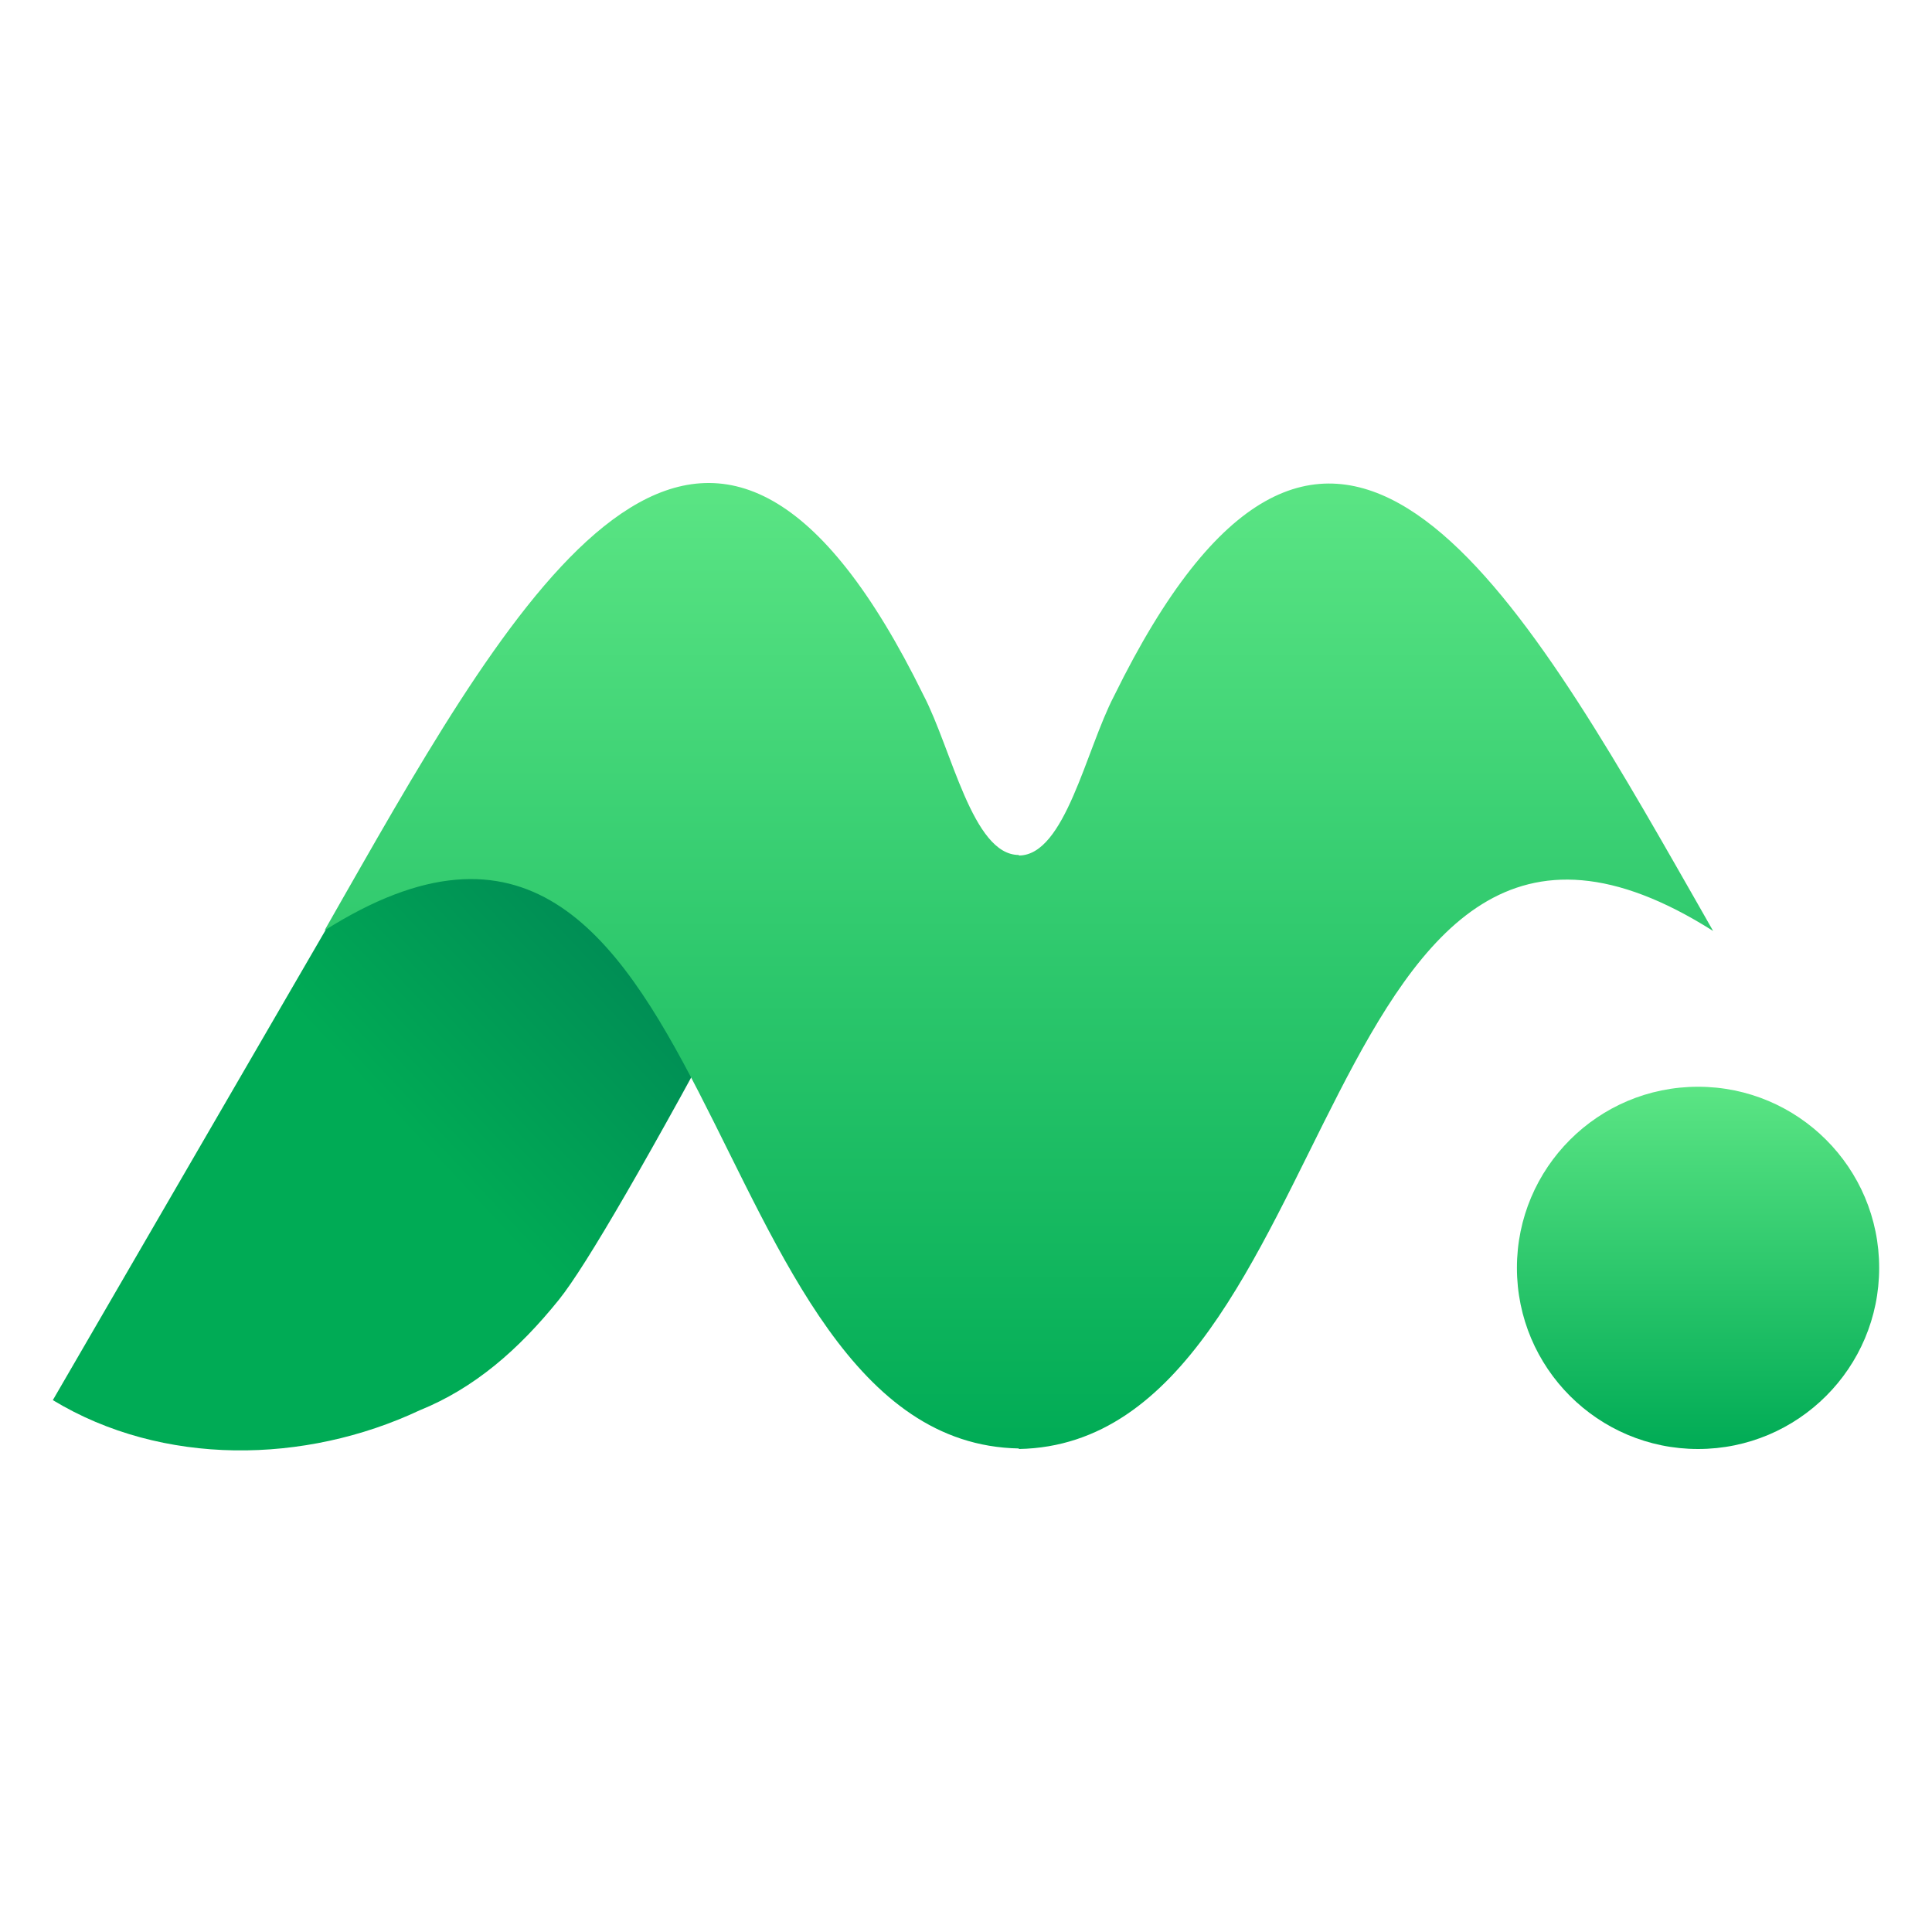
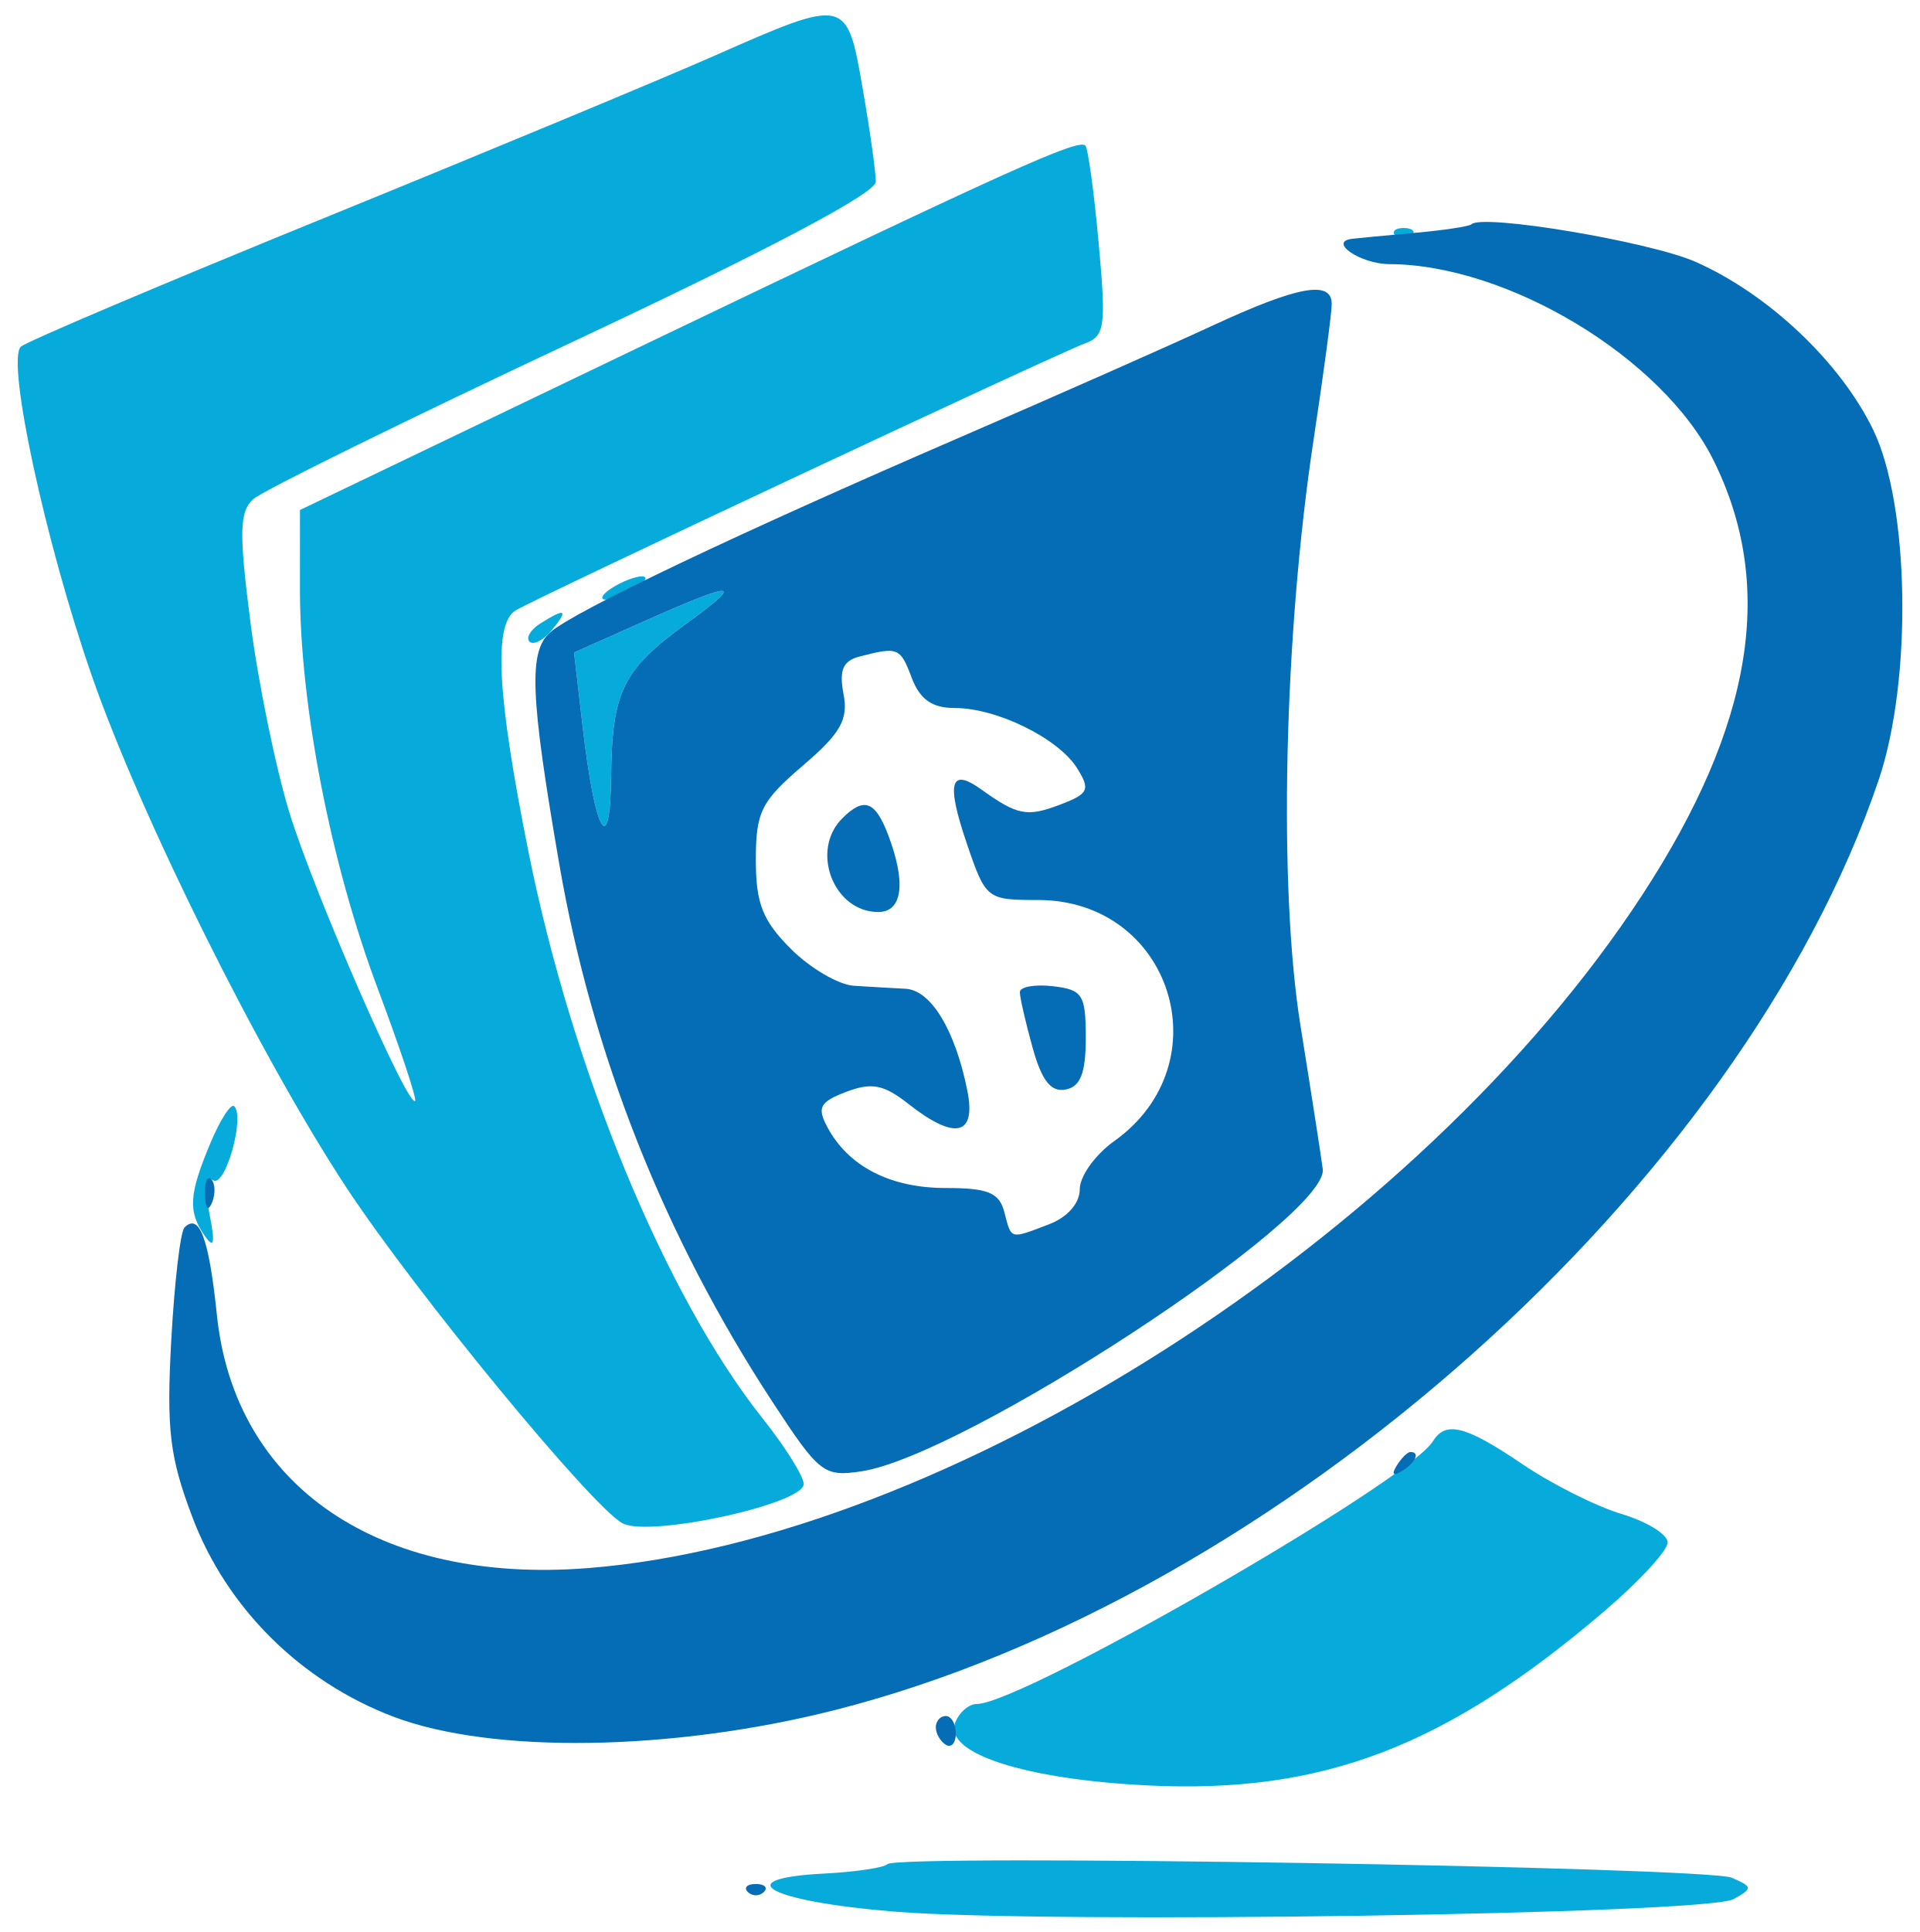
- <svg xmlns="http://www.w3.org/2000/svg" height="512" viewBox="0 0 512 512" width="512">
-   <linearGradient id="a" x1="100%" x2="50%" y1="5.663%" y2="50%">
-     <stop offset="0" stop-color="#007b55" />
-     <stop offset="1" stop-color="#00ab55" />
-   </linearGradient>
-   <linearGradient id="b" x1="50%" x2="50%" y1="0%" y2="100%">
-     <stop offset="0" stop-color="#5be584" />
-     <stop offset="1" stop-color="#00ab55" />
-   </linearGradient>
-   <g fill="none" fill-rule="evenodd" transform="translate(14 128)">
-     <path d="m92.807 83.107c44.289 22.889 46.308 23.935 46.401 23.98.012.009.642.333 44.793 23.153-26.072 48.54-42.693 77.266-49.868 86.179-10.759 13.37-22.495 23.493-36.93 29.334-30.346 14.262-68.07 14.929-97.202-2.704z" fill="url(#a)" />
-     <g fill="url(#b)">
-       <path d="m430.31 101.726c-46.271-80.956-94.1-157.228-149.043-45.344-7.516 14.383-12.995 42.337-25.267 42.337v-.142c-12.272 0-17.749-27.953-25.265-42.337-54.945-111.885-102.774-35.612-149.045 45.344-3.482 6.105-6.827 11.932-9.69 16.996 106.038-67.127 97.11 135.666 184 137.278v.142c86.891-1.611 77.962-204.405 184-137.28-2.861-5.062-6.206-10.889-9.69-16.994" />
-       <path d="m436 256c26.509 0 48-21.491 48-48s-21.491-48-48-48-48 21.491-48 48 21.491 48 48 48" />
-     </g>
-   </g>
+ <svg xmlns="http://www.w3.org/2000/svg" width="160" height="161" viewBox="0 0 160 161" version="1.1">
+   <path d="M 59.500 4.667 C 55.100 6.608, 40.475 12.686, 27 18.175 C 13.525 23.664, 2.156 28.487, 1.736 28.892 C 0.519 30.065, 3.769 45.142, 7.641 56.281 C 11.726 68.035, 21.703 88.083, 28.899 99 C 34.657 107.736, 49.336 125.574, 51.892 126.942 C 54.116 128.132, 67.004 125.338, 66.990 123.668 C 66.985 123.026, 65.447 120.571, 63.573 118.213 C 55.493 108.050, 47.710 89.227, 44.051 71 C 41.420 57.892, 41.111 51.957, 43 50.855 C 45.145 49.605, 88.124 29.454, 90.386 28.638 C 92.099 28.021, 92.208 27.250, 91.574 20.250 C 91.189 16.010, 90.690 12.357, 90.465 12.132 C 89.870 11.537, 84.118 14.138, 52.924 29.104 L 25.003 42.500 25.001 49.119 C 24.999 58.765, 27.567 71.951, 31.471 82.345 C 33.351 87.350, 34.757 91.576, 34.596 91.737 C 34.002 92.331, 26.131 74.277, 24.116 67.699 C 22.971 63.959, 21.513 56.838, 20.877 51.875 C 19.913 44.362, 19.952 42.641, 21.110 41.593 C 21.874 40.900, 33.862 34.998, 47.750 28.478 C 64.037 20.832, 73 16.099, 73 15.144 C 73 14.330, 72.504 10.814, 71.897 7.332 C 70.583 -0.215, 70.575 -0.217, 59.500 4.667 M 116.333 19.667 C 116.700 20.033, 117.300 20.033, 117.667 19.667 C 118.033 19.300, 117.733 19, 117 19 C 116.267 19, 115.967 19.300, 116.333 19.667 M 51 49 C 50.175 49.533, 49.950 49.969, 50.500 49.969 C 51.050 49.969, 52.175 49.533, 53 49 C 53.825 48.467, 54.050 48.031, 53.500 48.031 C 52.950 48.031, 51.825 48.467, 51 49 M 53.674 51.779 L 47.847 54.374 48.550 60.437 C 49.596 69.471, 50.860 71.719, 50.937 64.684 C 51.014 57.624, 51.912 55.801, 57.202 51.969 C 62.140 48.392, 61.372 48.350, 53.674 51.779 M 45.029 51.961 C 44.220 52.473, 43.818 53.152, 44.136 53.470 C 44.455 53.788, 45.284 53.362, 45.980 52.524 C 47.423 50.786, 47.146 50.622, 45.029 51.961 M 17.513 95.314 C 15.738 99.563, 15.658 100.965, 17.076 103 C 17.848 104.108, 17.947 103.619, 17.454 101.125 C 17.034 99.002, 17.152 97.976, 17.771 98.359 C 18.768 98.975, 20.433 93.099, 19.520 92.187 C 19.248 91.915, 18.345 93.323, 17.513 95.314 M 119.430 120.113 C 117.355 123.470, 85.166 142, 81.410 142 C 80.752 142, 79.945 142.700, 79.617 143.555 C 78.644 146.092, 85.384 148.286, 95.687 148.787 C 110.250 149.494, 120.466 145.590, 133.750 134.242 C 136.637 131.775, 139 129.208, 139 128.537 C 139 127.866, 137.274 126.799, 135.164 126.167 C 133.054 125.535, 129.341 123.672, 126.914 122.027 C 122.147 118.797, 120.503 118.377, 119.430 120.113 M 73.974 155.345 C 73.685 155.642, 71.313 155.995, 68.704 156.130 C 60.564 156.552, 64.086 158.453, 74.581 159.304 C 87.364 160.340, 142.247 159.521, 144.499 158.260 C 146.103 157.363, 146.094 157.243, 144.359 156.481 C 142.299 155.575, 74.811 154.486, 73.974 155.345" stroke="none" fill="#06abdc" fill-rule="evenodd" />
+   <path d="M 122.639 18.694 C 122.465 18.868, 120.338 19.188, 117.911 19.406 C 115.485 19.623, 113.136 19.846, 112.691 19.901 C 110.673 20.149, 113.410 22.001, 115.809 22.011 C 125.693 22.051, 138.557 29.818, 142.797 38.307 C 148.026 48.779, 146.130 60.417, 136.885 74.578 C 118.243 103.136, 78.702 128.364, 48.960 130.678 C 31.543 132.032, 19.554 123.844, 18.078 109.585 C 17.417 103.199, 16.620 101.047, 15.377 102.290 C 15.034 102.632, 14.538 106.870, 14.274 111.706 C 13.867 119.145, 14.138 121.412, 16.031 126.418 C 18.898 133.997, 25.061 140.119, 32.779 143.053 C 40.980 146.170, 56.006 145.947, 69.574 142.508 C 106.532 133.140, 145.150 98.741, 156.588 65 C 159.408 56.679, 159.171 42.035, 156.114 35.779 C 153.356 30.136, 147.389 24.502, 141.330 21.822 C 137.510 20.132, 123.539 17.794, 122.639 18.694 M 101 27.165 C 97.425 28.823, 87.975 33.003, 80 36.452 C 61.456 44.472, 47.942 50.898, 45.877 52.680 C 44.042 54.263, 44.181 57.913, 46.615 72 C 49.357 87.875, 55.368 103.040, 64.374 116.805 C 68.291 122.792, 68.668 123.085, 71.819 122.607 C 80.418 121.302, 110.765 101.419, 110.253 97.426 C 110.117 96.367, 109.283 91, 108.400 85.500 C 106.542 73.923, 107.011 52.981, 109.497 36.587 C 110.324 31.135, 111 26.073, 111 25.337 C 111 23.317, 108.182 23.832, 101 27.165 M 53.674 51.779 L 47.847 54.374 48.550 60.437 C 49.596 69.471, 50.860 71.719, 50.937 64.684 C 51.014 57.624, 51.912 55.801, 57.202 51.969 C 62.140 48.392, 61.372 48.350, 53.674 51.779 M 71.651 54.708 C 70.259 55.067, 69.927 55.838, 70.307 57.827 C 70.717 59.973, 70.079 61.097, 66.906 63.812 C 63.439 66.780, 63 67.661, 63 71.655 C 63 75.294, 63.559 76.712, 65.923 79.077 C 67.531 80.685, 69.893 82.067, 71.173 82.148 C 72.453 82.229, 74.391 82.342, 75.481 82.398 C 77.597 82.507, 79.619 85.843, 80.629 90.894 C 81.379 94.647, 79.598 95.045, 75.718 91.993 C 73.663 90.377, 72.656 90.180, 70.543 90.984 C 68.327 91.826, 68.082 92.285, 68.967 93.939 C 70.714 97.203, 74.212 99, 78.816 99 C 82.346 99, 83.288 99.385, 83.710 101 C 84.319 103.329, 84.137 103.279, 87.435 102.025 C 88.982 101.437, 90 100.273, 90 99.093 C 90 98.017, 91.291 96.217, 92.868 95.094 C 101.960 88.620, 97.656 75, 86.517 75 C 82.257 75, 82.163 74.926, 80.597 70.330 C 78.852 65.209, 79.192 63.923, 81.798 65.792 C 84.801 67.946, 85.603 68.101, 88.347 67.058 C 90.742 66.148, 90.900 65.812, 89.779 64.017 C 88.223 61.527, 83.084 59, 79.574 59 C 77.696 59, 76.681 58.290, 76 56.500 C 75.030 53.948, 74.865 53.880, 71.651 54.708 M 70.200 68.200 C 67.514 70.886, 69.480 76, 73.200 76 C 75.230 76, 75.543 73.559, 74.025 69.565 C 72.948 66.732, 72.004 66.396, 70.200 68.200 M 85.006 82.684 C 85.009 83.133, 85.487 85.215, 86.069 87.311 C 86.831 90.054, 87.600 91.031, 88.814 90.797 C 90.059 90.558, 90.500 89.430, 90.500 86.486 C 90.500 82.881, 90.237 82.470, 87.750 82.184 C 86.237 82.010, 85.003 82.235, 85.006 82.684 M 17.079 99.583 C 17.127 100.748, 17.364 100.985, 17.683 100.188 C 17.972 99.466, 17.936 98.603, 17.604 98.271 C 17.272 97.939, 17.036 98.529, 17.079 99.583 M 116.405 122.155 C 115.962 122.870, 116.130 123.038, 116.845 122.595 C 117.998 121.883, 118.393 121, 117.559 121 C 117.316 121, 116.797 121.520, 116.405 122.155 M 78 143.941 C 78 144.459, 78.375 145.114, 78.833 145.397 C 79.292 145.680, 79.667 145.257, 79.667 144.456 C 79.667 143.655, 79.292 143, 78.833 143 C 78.375 143, 78 143.423, 78 143.941 M 62.333 157.667 C 62.700 158.033, 63.300 158.033, 63.667 157.667 C 64.033 157.300, 63.733 157, 63 157 C 62.267 157, 61.967 157.300, 62.333 157.667" stroke="none" fill="#046db5" fill-rule="evenodd" />
</svg>
